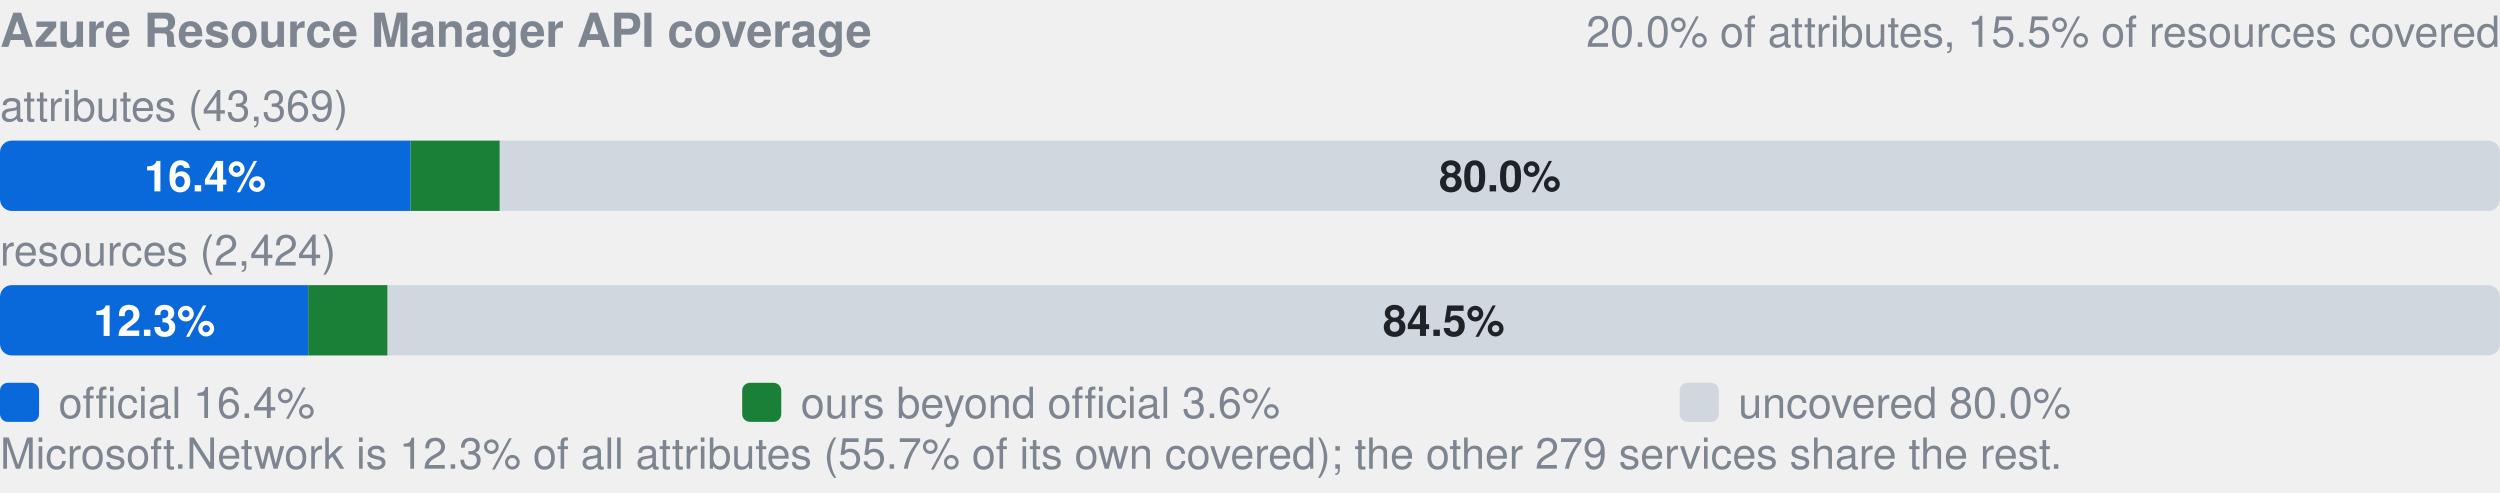
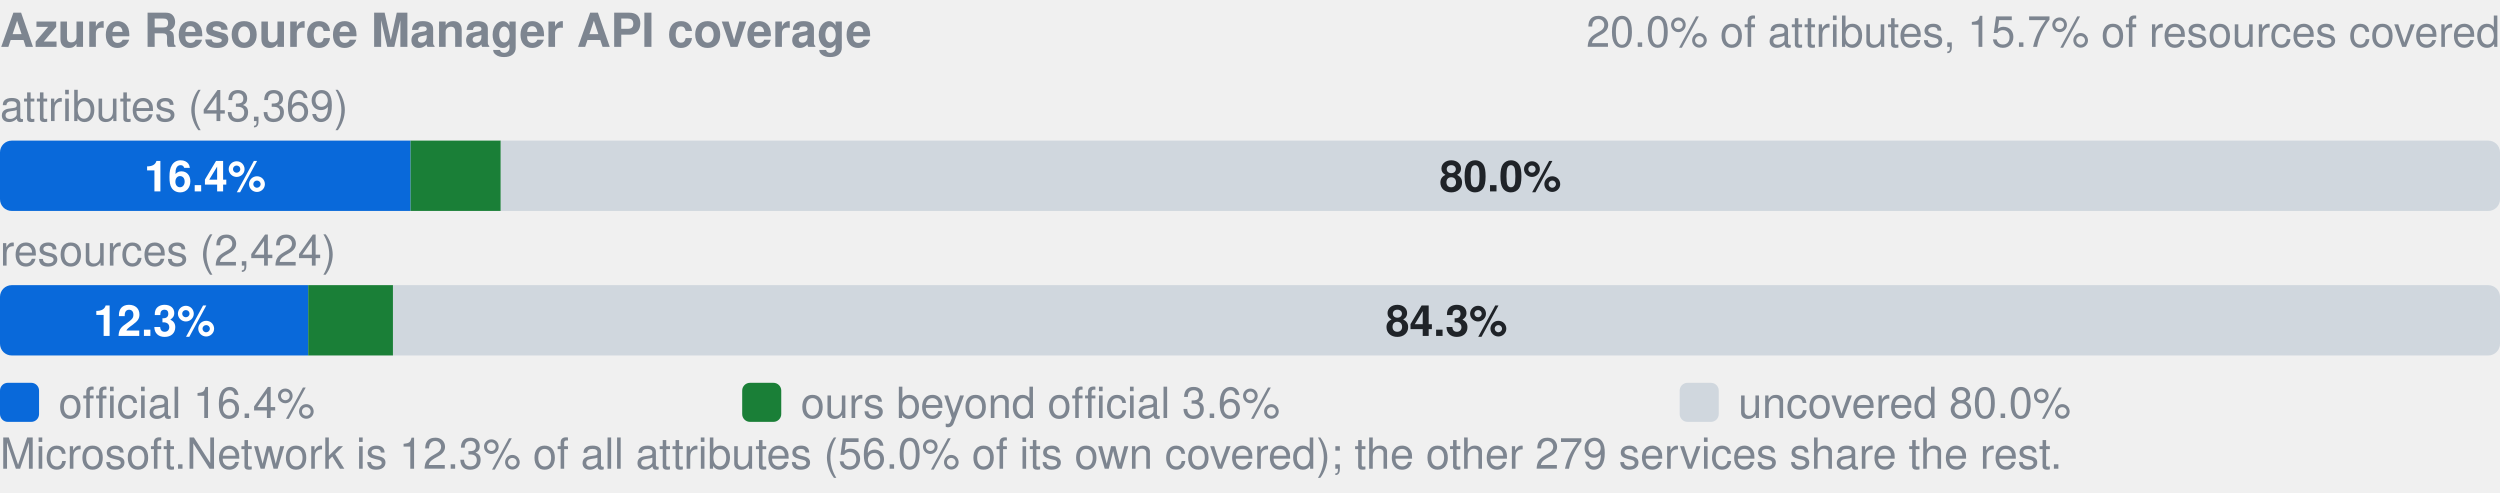
- <svg xmlns="http://www.w3.org/2000/svg" width="640" height="126" viewBox="0 0 640 126" role="img" aria-label="Azure Resource Manager API coverage: by attributes 16.4% official, 3.6% ours beyond official, 80.0% uncovered, of 43369; by resources 12.3% official, 3.2% ours beyond official, 84.5% uncovered, of 2424">
+ <svg xmlns="http://www.w3.org/2000/svg" width="640" height="126" viewBox="0 0 640 126" role="img" aria-label="Azure Resource Manager API coverage: by attributes 16.4% official, 3.6% ours beyond official, 80.0% uncovered, of 43369; by resources 12.3% official, 3.4% ours beyond official, 84.3% uncovered, of 2424">
  <style>text{font-family:-apple-system,BlinkMacSystemFont,"Segoe UI",Helvetica,Arial,sans-serif}.s{font-size:11px;font-weight:600}.t{font-size:11px;fill:#7d8590}.h{font-size:12px;font-weight:600;fill:#7d8590}</style>
  <text x="0" y="12" class="h">Azure Resource Manager API coverage</text>
-   <text x="640" y="12" text-anchor="end" class="t">20.0% of attributes, 15.5% of resources covered</text>
+   <text x="640" y="12" text-anchor="end" class="t">20.0% of attributes, 15.7% of resources covered</text>
  <text x="0" y="31" class="t">attributes (43,369)</text>
  <clipPath id="a">
    <rect x="0.0" y="36.0" width="640.0" height="18.0" rx="3" />
  </clipPath>
  <g clip-path="url(#a)">
    <rect x="0.0" y="36.0" width="105.1" height="18.0" fill="#0969da" />
-     <rect x="105.1" y="36.0" width="22.9" height="18.0" fill="#1a7f37" />
-     <rect x="127.9" y="36.0" width="512.1" height="18.0" fill="#d0d7de" />
+     <rect x="105.1" y="36.0" width="23.1" height="18.0" fill="#1a7f37" />
+     <rect x="128.2" y="36.0" width="511.8" height="18.0" fill="#d0d7de" />
  </g>
  <text x="52.5" y="49.0" text-anchor="middle" fill="#fff" class="s">16.4%</text>
-   <text x="384.0" y="49.0" text-anchor="middle" fill="#1f2328" class="s">80.0%</text>
+   <text x="384.1" y="49.0" text-anchor="middle" fill="#1f2328" class="s">80.0%</text>
  <text x="0" y="68" class="t">resources (2,424)</text>
  <clipPath id="r">
    <rect x="0.0" y="73.0" width="640.0" height="18.0" rx="3" />
  </clipPath>
  <g clip-path="url(#r)">
    <rect x="0.0" y="73.0" width="78.9" height="18.0" fill="#0969da" />
-     <rect x="78.9" y="73.0" width="20.3" height="18.0" fill="#1a7f37" />
-     <rect x="99.3" y="73.0" width="540.7" height="18.0" fill="#d0d7de" />
+     <rect x="78.9" y="73.0" width="21.7" height="18.0" fill="#1a7f37" />
+     <rect x="100.6" y="73.0" width="539.4" height="18.0" fill="#d0d7de" />
  </g>
  <text x="39.5" y="86.0" text-anchor="middle" fill="#fff" class="s">12.3%</text>
-   <text x="369.6" y="86.0" text-anchor="middle" fill="#1f2328" class="s">84.5%</text>
+   <text x="370.3" y="86.0" text-anchor="middle" fill="#1f2328" class="s">84.3%</text>
  <rect x="0" y="98" width="10" height="10" rx="2" fill="#0969da" />
  <text x="15" y="107" class="t">official 16.4%</text>
  <rect x="190" y="98" width="10" height="10" rx="2" fill="#1a7f37" />
  <text x="205" y="107" class="t">ours beyond official 3.6%</text>
  <rect x="430" y="98" width="10" height="10" rx="2" fill="#d0d7de" />
  <text x="445" y="107" class="t">uncovered 80.0%</text>
-   <text x="0" y="120" class="t">Microsoft.Network is 12.3% of all attributes (55.7% of its own covered); the other 279 services share the rest.</text>
+   <text x="0" y="120" class="t">Microsoft.Network is 12.3% of all attributes (56.0% of its own covered); the other 279 services share the rest.</text>
</svg>
